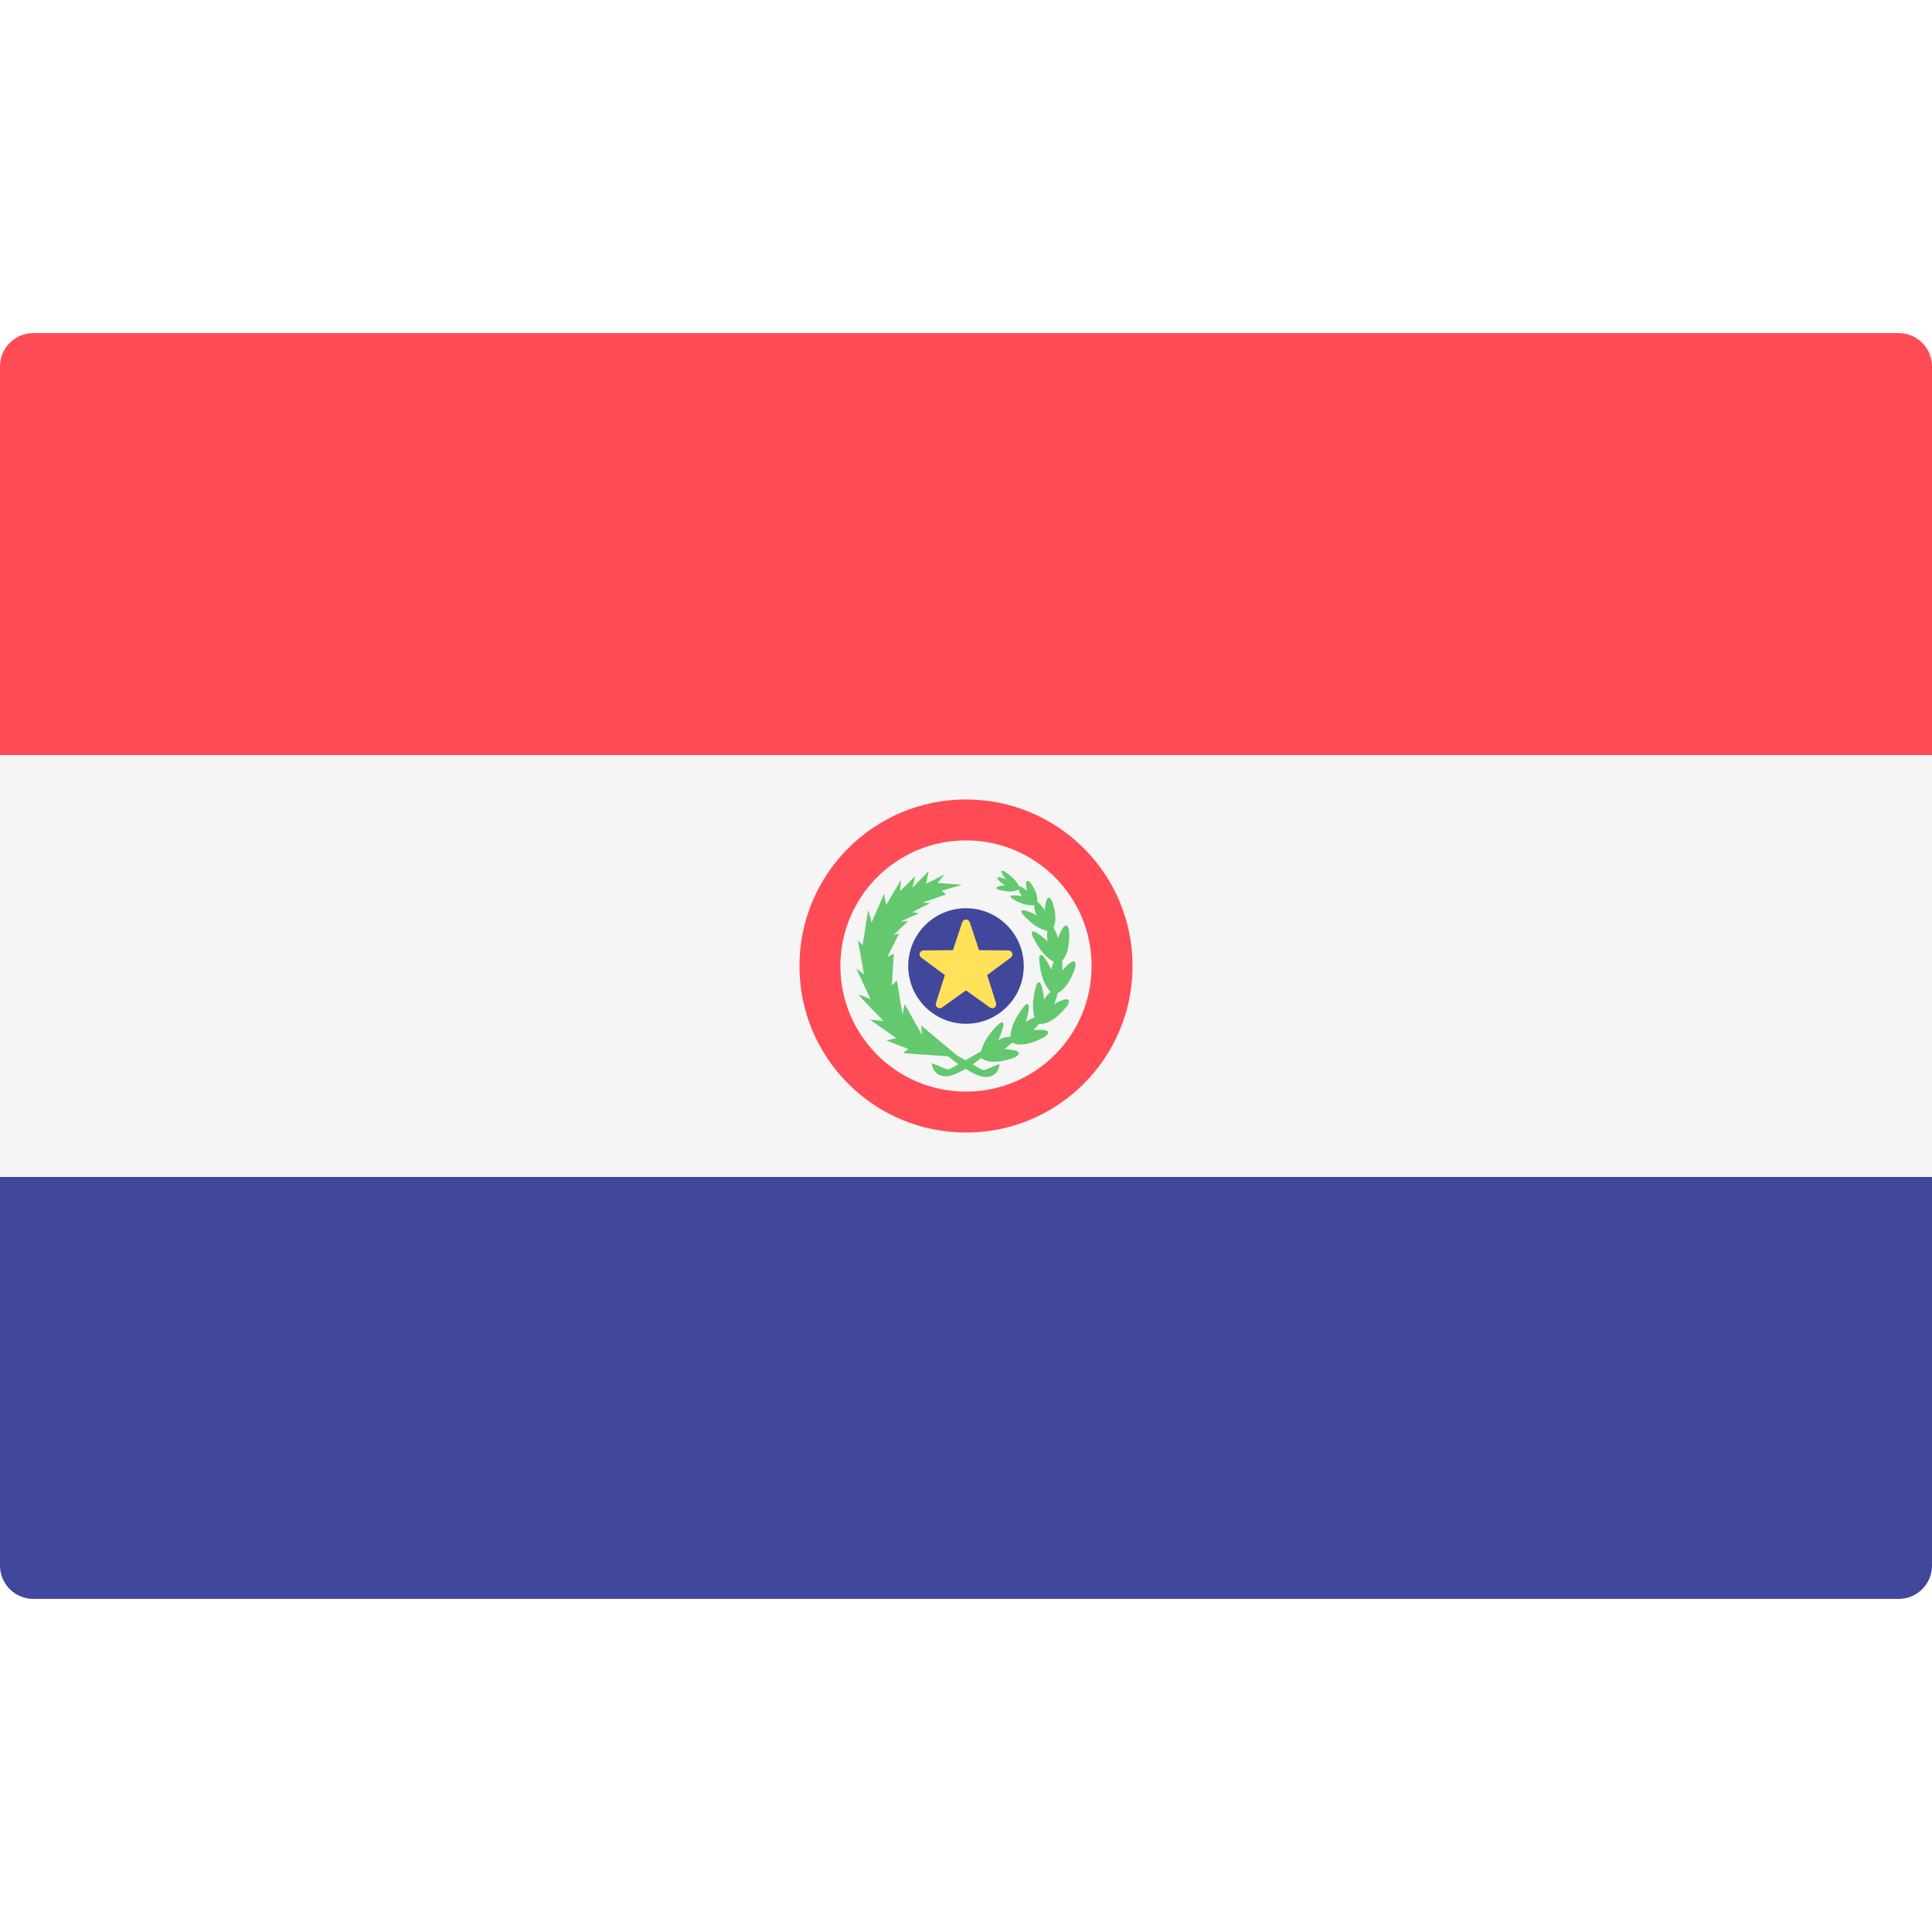
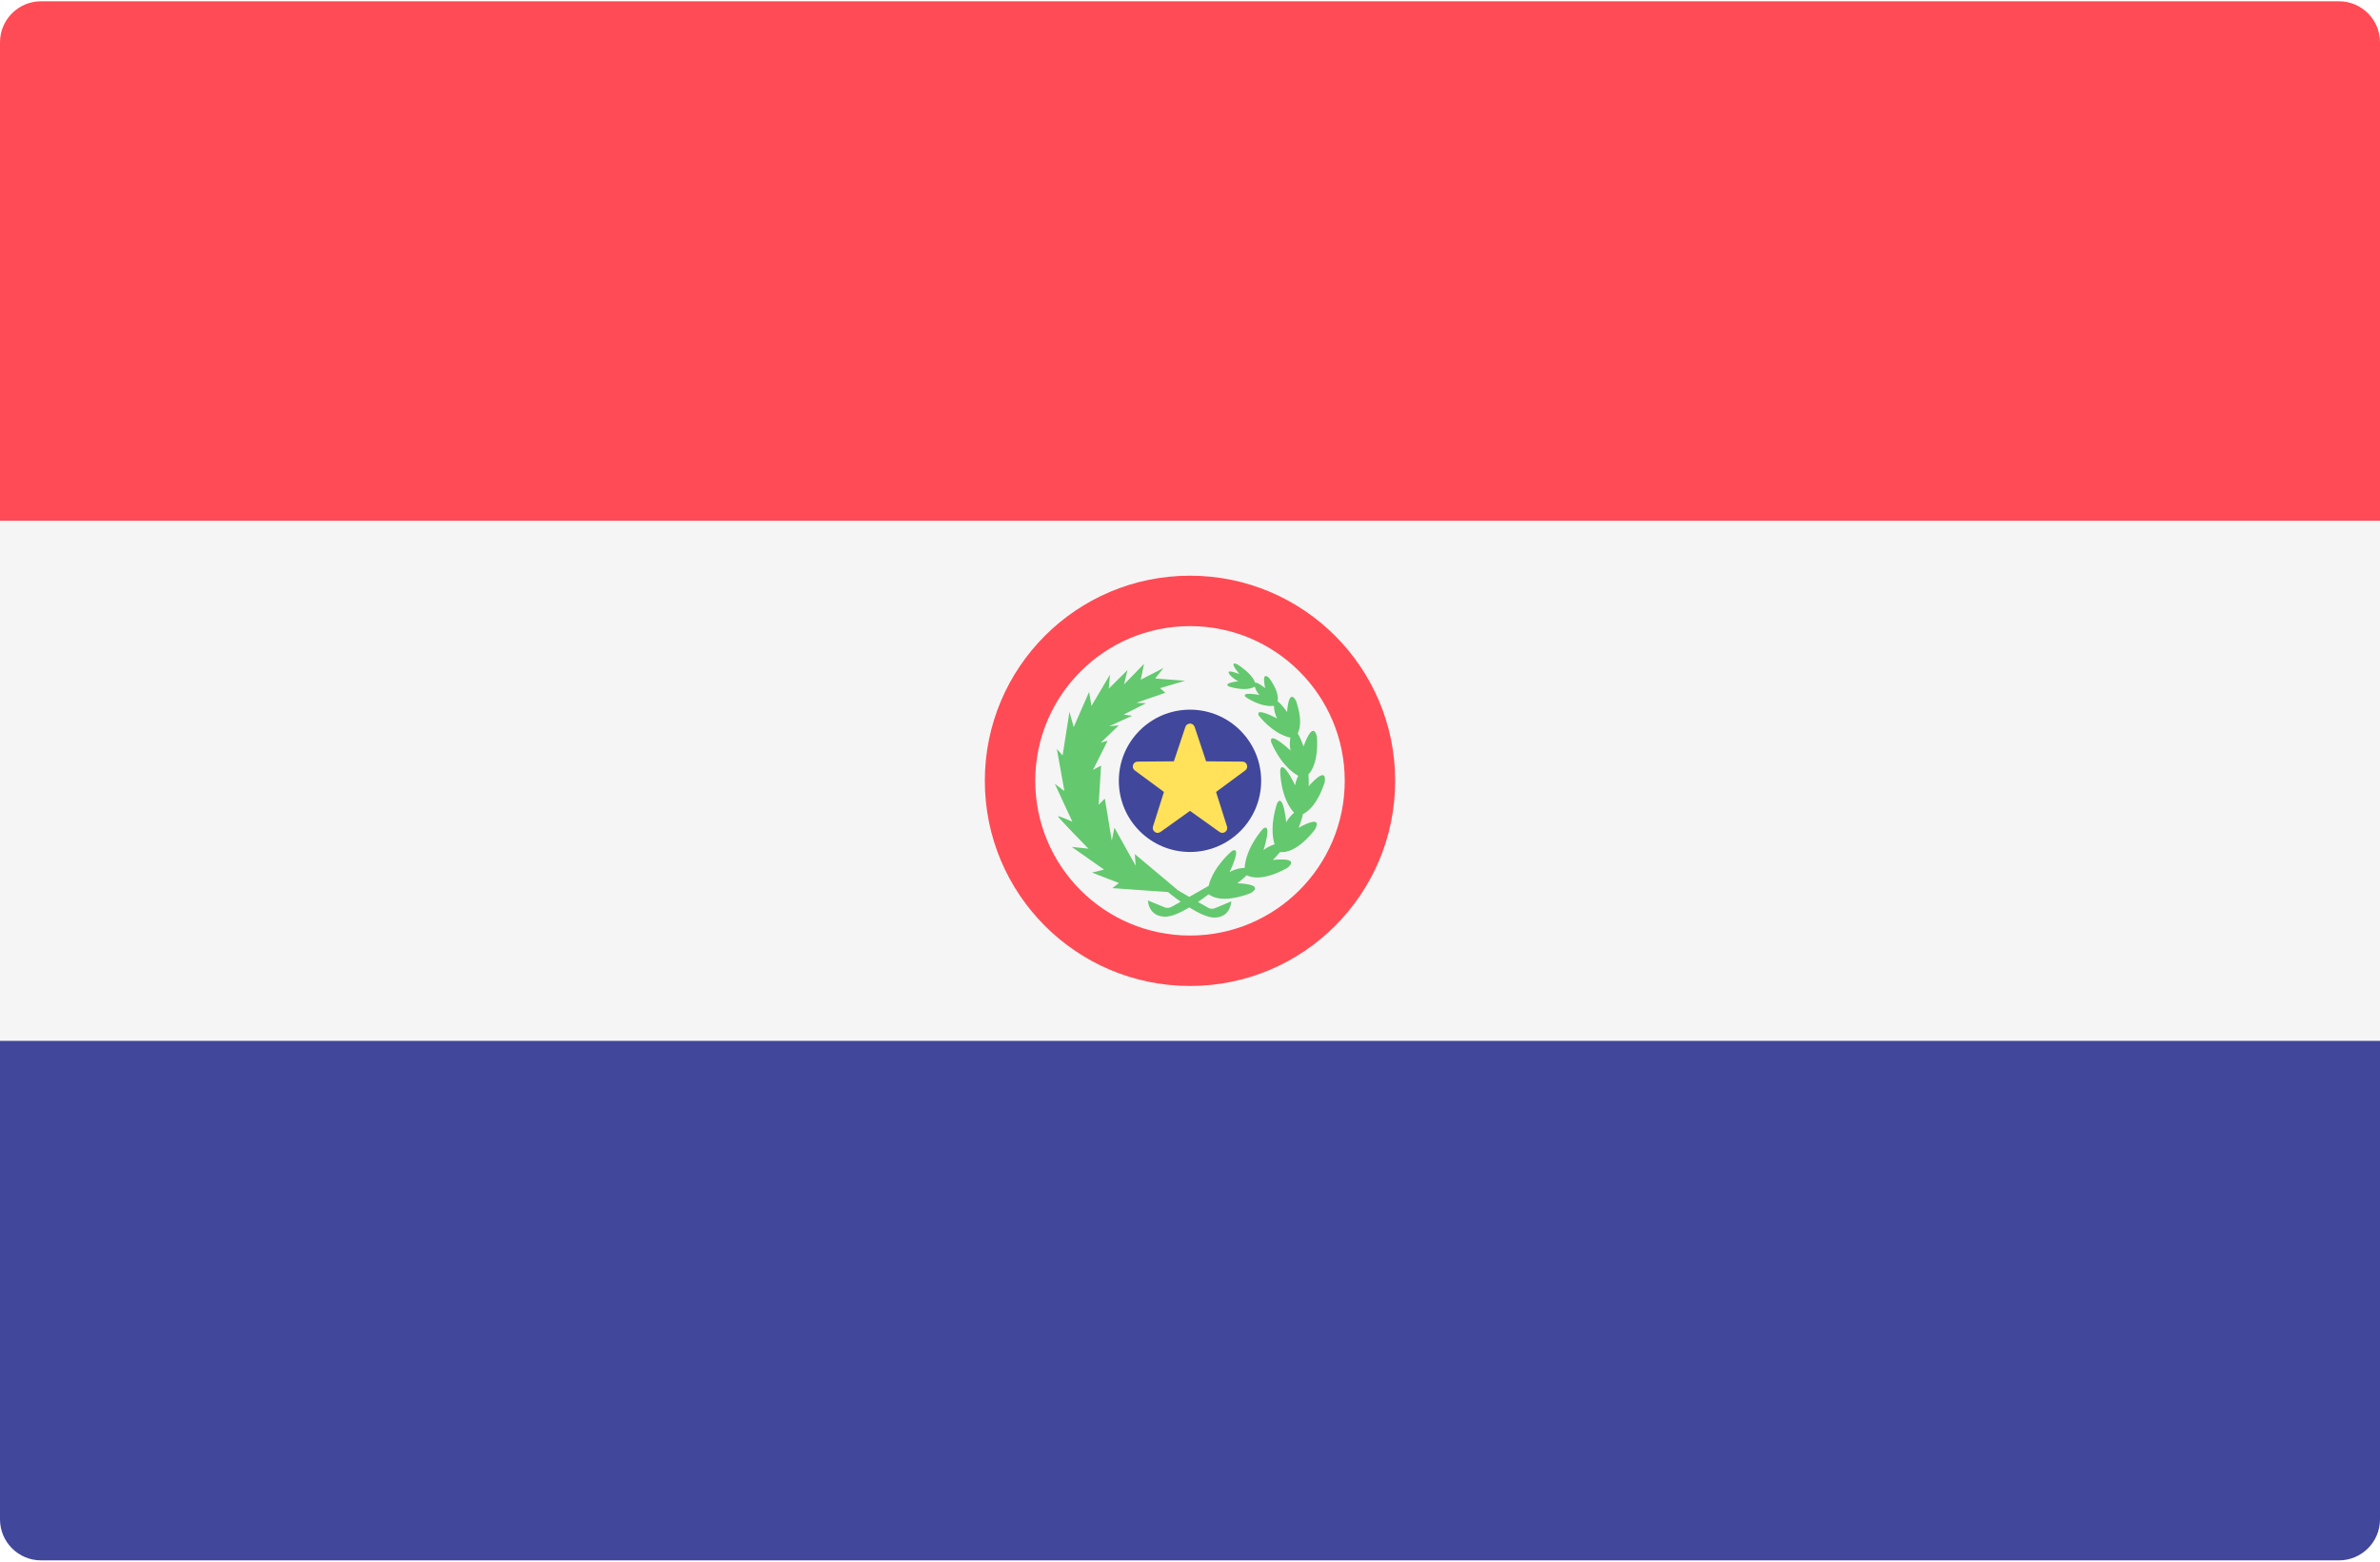
- <svg xmlns="http://www.w3.org/2000/svg" version="1.1" id="Layer_1" x="0px" y="0px" viewBox="0 0 512 512" style="enable-background:new 0 0 512 512;" xml:space="preserve">
-   <path style="fill:#FF4B55;" d="M512,200.092H0V97.103c0-4.875,3.953-8.828,8.828-8.828h494.345c4.875,0,8.828,3.953,8.828,8.828  V200.092z" />
-   <path style="fill:#41479B;" d="M503.172,423.724H8.828c-4.875,0-8.828-3.953-8.828-8.828V311.908h512v102.988  C512,419.772,508.047,423.724,503.172,423.724z" />
-   <rect y="200.088" style="fill:#F5F5F5;" width="512" height="111.812" />
-   <path style="fill:#FF4B55;" d="M256,211.862c-24.376,0-44.138,19.761-44.138,44.138s19.762,44.138,44.138,44.138  s44.138-19.761,44.138-44.138S280.376,211.862,256,211.862z M256,289.288c-18.383,0-33.288-14.903-33.288-33.288  s14.904-33.288,33.288-33.288s33.288,14.904,33.288,33.288S274.383,289.288,256,289.288z" />
-   <circle style="fill:#41479B;" cx="256" cy="256" r="15.31" />
-   <path style="fill:#FFE15A;" d="M256.998,244.403l2.467,7.4l7.799,0.061c1.01,0.008,1.429,1.297,0.616,1.897l-6.274,4.633  l2.353,7.436c0.305,0.963-0.791,1.759-1.613,1.172l-6.346-4.535l-6.346,4.535c-0.822,0.587-1.918-0.21-1.613-1.172l2.353-7.436  l-6.274-4.633c-0.812-0.6-0.394-1.889,0.616-1.897l7.799-0.061l2.467-7.4C255.322,243.445,256.678,243.445,256.998,244.403z" />
-   <path style="fill:#64C86E;" d="M284.96,256.356c0,0,0.875-4.046-3.43,0.809c0,0,0.063-1.382-0.059-2.521  c0.947-1.025,2.121-3.267,1.845-8.052c0,0-0.675-4.084-2.891,2.013c0,0-0.605-1.799-1.248-2.795  c0.534-1.108,0.947-3.125-0.334-6.947c0,0-1.497-3.27-1.963,2.348c0,0-1.229-1.838-2.028-2.29c0.154-0.906,0.033-2.462-1.775-4.981  c0,0-1.804-2.02-0.893,2.126c0,0-1.651-1.337-2.179-1.18c-0.274-0.792-1.067-2.131-3.73-3.893c0,0-2.307-1.263,0.34,2.034  c0,0-2.34-0.928-2.312-0.396c0.028,0.532,1.159,1.513,2.088,1.951c0,0-3.432,0.356-2.023,1.121c0,0,3.481,1.201,5.572,0.045  c0.168,0.609,0.509,1.292,1.015,1.783c0,0-4.084-0.793-2.978,0.433c0,0,3.063,2.251,6.09,1.906  c-0.014,0.834,0.238,1.911,0.681,2.718c0,0-4.87-2.603-3.947-0.616c0,0,2.912,3.895,6.786,4.74c-0.159,0.866-0.156,1.913,0.054,2.78  c0,0-4.622-4.365-4.199-1.878c0,0,1.932,5.122,5.848,7.298c-0.319,0.65-0.58,1.377-0.676,2.056c0,0-2.692-5.761-3.213-3.292  c0,0-0.089,5.754,2.983,9.195c-0.654,0.544-1.295,1.305-1.688,2.052c0,0-0.589-6.329-1.913-4.182c0,0-1.83,4.796-0.591,8.929  c-0.819,0.242-1.711,0.689-2.371,1.224c0,0,1.953-6.051-0.11-4.599c0,0-3.674,3.975-3.955,8.447  c-0.974-0.02-2.293,0.331-3.249,0.902c0,0,2.795-5.709,0.545-4.567c0,0-4.008,3.274-5.043,7.523  c-0.948,0.541-2.558,1.46-4.167,2.372c-0.936-0.543-1.845-1.071-2.622-1.525l0.026-0.042l-9.111-7.638l0.181,2.498l-4.575-8.182  l-0.565,2.784l-1.498-9.045l-1.329,1.335l0.514-8.438l-1.732,0.934l3.146-6.276l-1.478,0.417l3.887-3.726l-2.055,0.175l4.914-2.231  l-1.796-0.276l4.797-2.429l-2.067-0.1l6.219-2.152l-1.139-0.996l5.383-1.588l-6.45-0.492l1.837-2.261l-4.921,2.518l0.706-3.404  l-4.305,4.433l0.748-3.104l-4.029,4.009l0.26-3.026l-3.983,6.746l-0.514-3.019l-3.31,7.574l-0.911-3.3l-1.478,9.393l-1.233-1.398  l1.621,9.06l-2.056-1.542l3.769,8.138c0,0-2.741-1.199-3.084-1.199c-0.343,0,6.553,7.004,6.553,7.004l-3.598-0.385l6.952,4.888  l-2.583,0.638l5.783,2.248l-1.414,1.094l11.972,0.856c0,0,1.154,0.961,2.724,2.074c-0.829,0.468-1.558,0.875-2.009,1.122  c-0.455,0.248-0.989,0.273-1.468,0.073c-1.137-0.477-2.781-1.149-3.574-1.466c0,0,0.077,3.403,3.62,3.488  c1.455,0.033,3.439-0.893,5.284-1.988c1.889,1.178,3.974,2.217,5.48,2.181c3.466-0.085,3.542-3.488,3.542-3.488  c-0.776,0.318-2.386,0.99-3.497,1.466c-0.469,0.2-0.991,0.175-1.436-0.073c-0.491-0.275-1.299-0.736-2.225-1.271  c0.946-0.641,1.739-1.223,2.296-1.652c0.872,0.685,3.368,1.889,8.946-0.205c0,0,3.7-1.858-2.781-2.163c0,0,1.203-0.883,2.015-1.721  c1.063,0.547,3.69,1.195,8.684-1.547c0,0,3.398-2.367-3.06-1.745c0,0,0.862-0.84,1.54-1.694c1.114,0.125,3.865-0.173,7.513-4.839  c0,0,2.19-3.513-3.5-0.397c0,0,0.736-1.754,0.909-2.927C281.539,262.56,283.456,260.908,284.96,256.356z" />
-   <g>
- </g>
-   <g>
- </g>
-   <g>
- </g>
-   <g>
- </g>
-   <g>
- </g>
-   <g>
- </g>
-   <g>
- </g>
-   <g>
- </g>
-   <g>
- </g>
-   <g>
- </g>
-   <g>
- </g>
-   <g>
- </g>
-   <g>
- </g>
-   <g>
- </g>
-   <g>
- </g>
+ <svg xmlns="http://www.w3.org/2000/svg" width="512" height="336" viewBox="0 0 512 336">
+   <g fill="none">
+     <path d="M512.001 112.092H0V9.103A8.829 8.829 0 0 1 8.828.275h494.345a8.829 8.829 0 0 1 8.828 8.828v102.989z" fill="#FF4B55" />
+     <path d="M503.172 335.724H8.828A8.829 8.829 0 0 1 0 326.896V223.908h512v102.988a8.828 8.828 0 0 1-8.828 8.828z" fill="#41479B" />
+     <path fill="#F5F5F5" d="M0 112.088h512V223.9H0z" />
+     <path d="M256 123.862c-24.376 0-44.138 19.761-44.138 44.138s19.762 44.138 44.138 44.138c24.376 0 44.138-19.761 44.138-44.138S280.376 123.862 256 123.862zm0 77.426c-18.383 0-33.288-14.903-33.288-33.288 0-18.385 14.904-33.288 33.288-33.288 18.384 0 33.288 14.904 33.288 33.288 0 18.384-14.905 33.288-33.288 33.288z" fill="#FF4B55" />
+     <circle fill="#41479B" cx="256" cy="168" r="15.31" />
+     <path d="M256.998 156.403l2.467 7.4 7.799.061c1.01.008 1.429 1.297.616 1.897l-6.274 4.633 2.353 7.436c.305.963-.791 1.759-1.613 1.172L256 174.467l-6.346 4.535c-.822.587-1.918-.21-1.613-1.172l2.353-7.436-6.274-4.633c-.812-.6-.394-1.889.616-1.897l7.799-.061 2.467-7.4c.32-.958 1.676-.958 1.996 0z" fill="#FFE15A" />
+     <path d="M284.96 168.356s.875-4.046-3.43.809c0 0 .063-1.382-.059-2.521.947-1.025 2.121-3.267 1.845-8.052 0 0-.675-4.084-2.891 2.013 0 0-.605-1.799-1.248-2.795.534-1.108.947-3.125-.334-6.947 0 0-1.497-3.27-1.963 2.348 0 0-1.229-1.838-2.028-2.29.154-.906.033-2.462-1.775-4.981 0 0-1.804-2.02-.893 2.126 0 0-1.651-1.337-2.179-1.18-.274-.792-1.067-2.131-3.73-3.893 0 0-2.307-1.263.34 2.034 0 0-2.34-.928-2.312-.396.028.532 1.159 1.513 2.088 1.951 0 0-3.432.356-2.023 1.121 0 0 3.481 1.201 5.572.045.168.609.509 1.292 1.015 1.783 0 0-4.084-.793-2.978.433 0 0 3.063 2.251 6.09 1.906-.014.834.238 1.911.681 2.718 0 0-4.87-2.603-3.947-.616 0 0 2.912 3.895 6.786 4.74-.159.866-.156 1.913.054 2.78 0 0-4.622-4.365-4.199-1.878 0 0 1.932 5.122 5.848 7.298-.319.65-.58 1.377-.676 2.056 0 0-2.692-5.761-3.213-3.292 0 0-.089 5.754 2.983 9.195-.654.544-1.295 1.305-1.688 2.052 0 0-.589-6.329-1.913-4.182 0 0-1.83 4.796-.591 8.929-.819.242-1.711.689-2.371 1.224 0 0 1.953-6.051-.11-4.599 0 0-3.674 3.975-3.955 8.447-.974-.02-2.293.331-3.249.902 0 0 2.795-5.709.545-4.567 0 0-4.008 3.274-5.043 7.523-.948.541-2.558 1.46-4.167 2.372a1018.27 1018.27 0 0 1-2.622-1.525l.026-.042-9.111-7.638.181 2.498-4.575-8.182-.565 2.784-1.498-9.045-1.329 1.335.514-8.438-1.732.934 3.146-6.276-1.478.417 3.887-3.726-2.055.175 4.914-2.231-1.796-.276 4.797-2.429-2.067-.1 6.219-2.152-1.139-.996 5.383-1.588-6.45-.492 1.837-2.261-4.921 2.518.706-3.404-4.305 4.433.748-3.104-4.029 4.009.26-3.026-3.983 6.746-.514-3.019-3.31 7.574-.911-3.3-1.478 9.393-1.233-1.398 1.621 9.06-2.056-1.542 3.769 8.138s-2.741-1.199-3.084-1.199c-.343 0 6.553 7.004 6.553 7.004l-3.598-.385 6.952 4.888-2.583.638 5.783 2.248-1.414 1.094 11.972.856s1.154.961 2.724 2.074c-.829.468-1.558.875-2.009 1.122a1.69 1.69 0 0 1-1.468.073 282.982 282.982 0 0 0-3.574-1.466s.077 3.403 3.62 3.488c1.455.033 3.439-.893 5.284-1.988 1.889 1.178 3.974 2.217 5.48 2.181 3.466-.085 3.542-3.488 3.542-3.488-.776.318-2.386.99-3.497 1.466a1.62 1.62 0 0 1-1.436-.073c-.491-.275-1.299-.736-2.225-1.271a47.747 47.747 0 0 0 2.296-1.652c.872.685 3.368 1.889 8.946-.205 0 0 3.7-1.858-2.781-2.163 0 0 1.203-.883 2.015-1.721 1.063.547 3.69 1.195 8.684-1.547 0 0 3.398-2.367-3.06-1.745 0 0 .862-.84 1.54-1.694 1.114.125 3.865-.173 7.513-4.839 0 0 2.19-3.513-3.5-.397 0 0 .736-1.754.909-2.927 1.262-.608 3.179-2.26 4.683-6.812z" fill="#64C86E" />
+   </g>
</svg>
